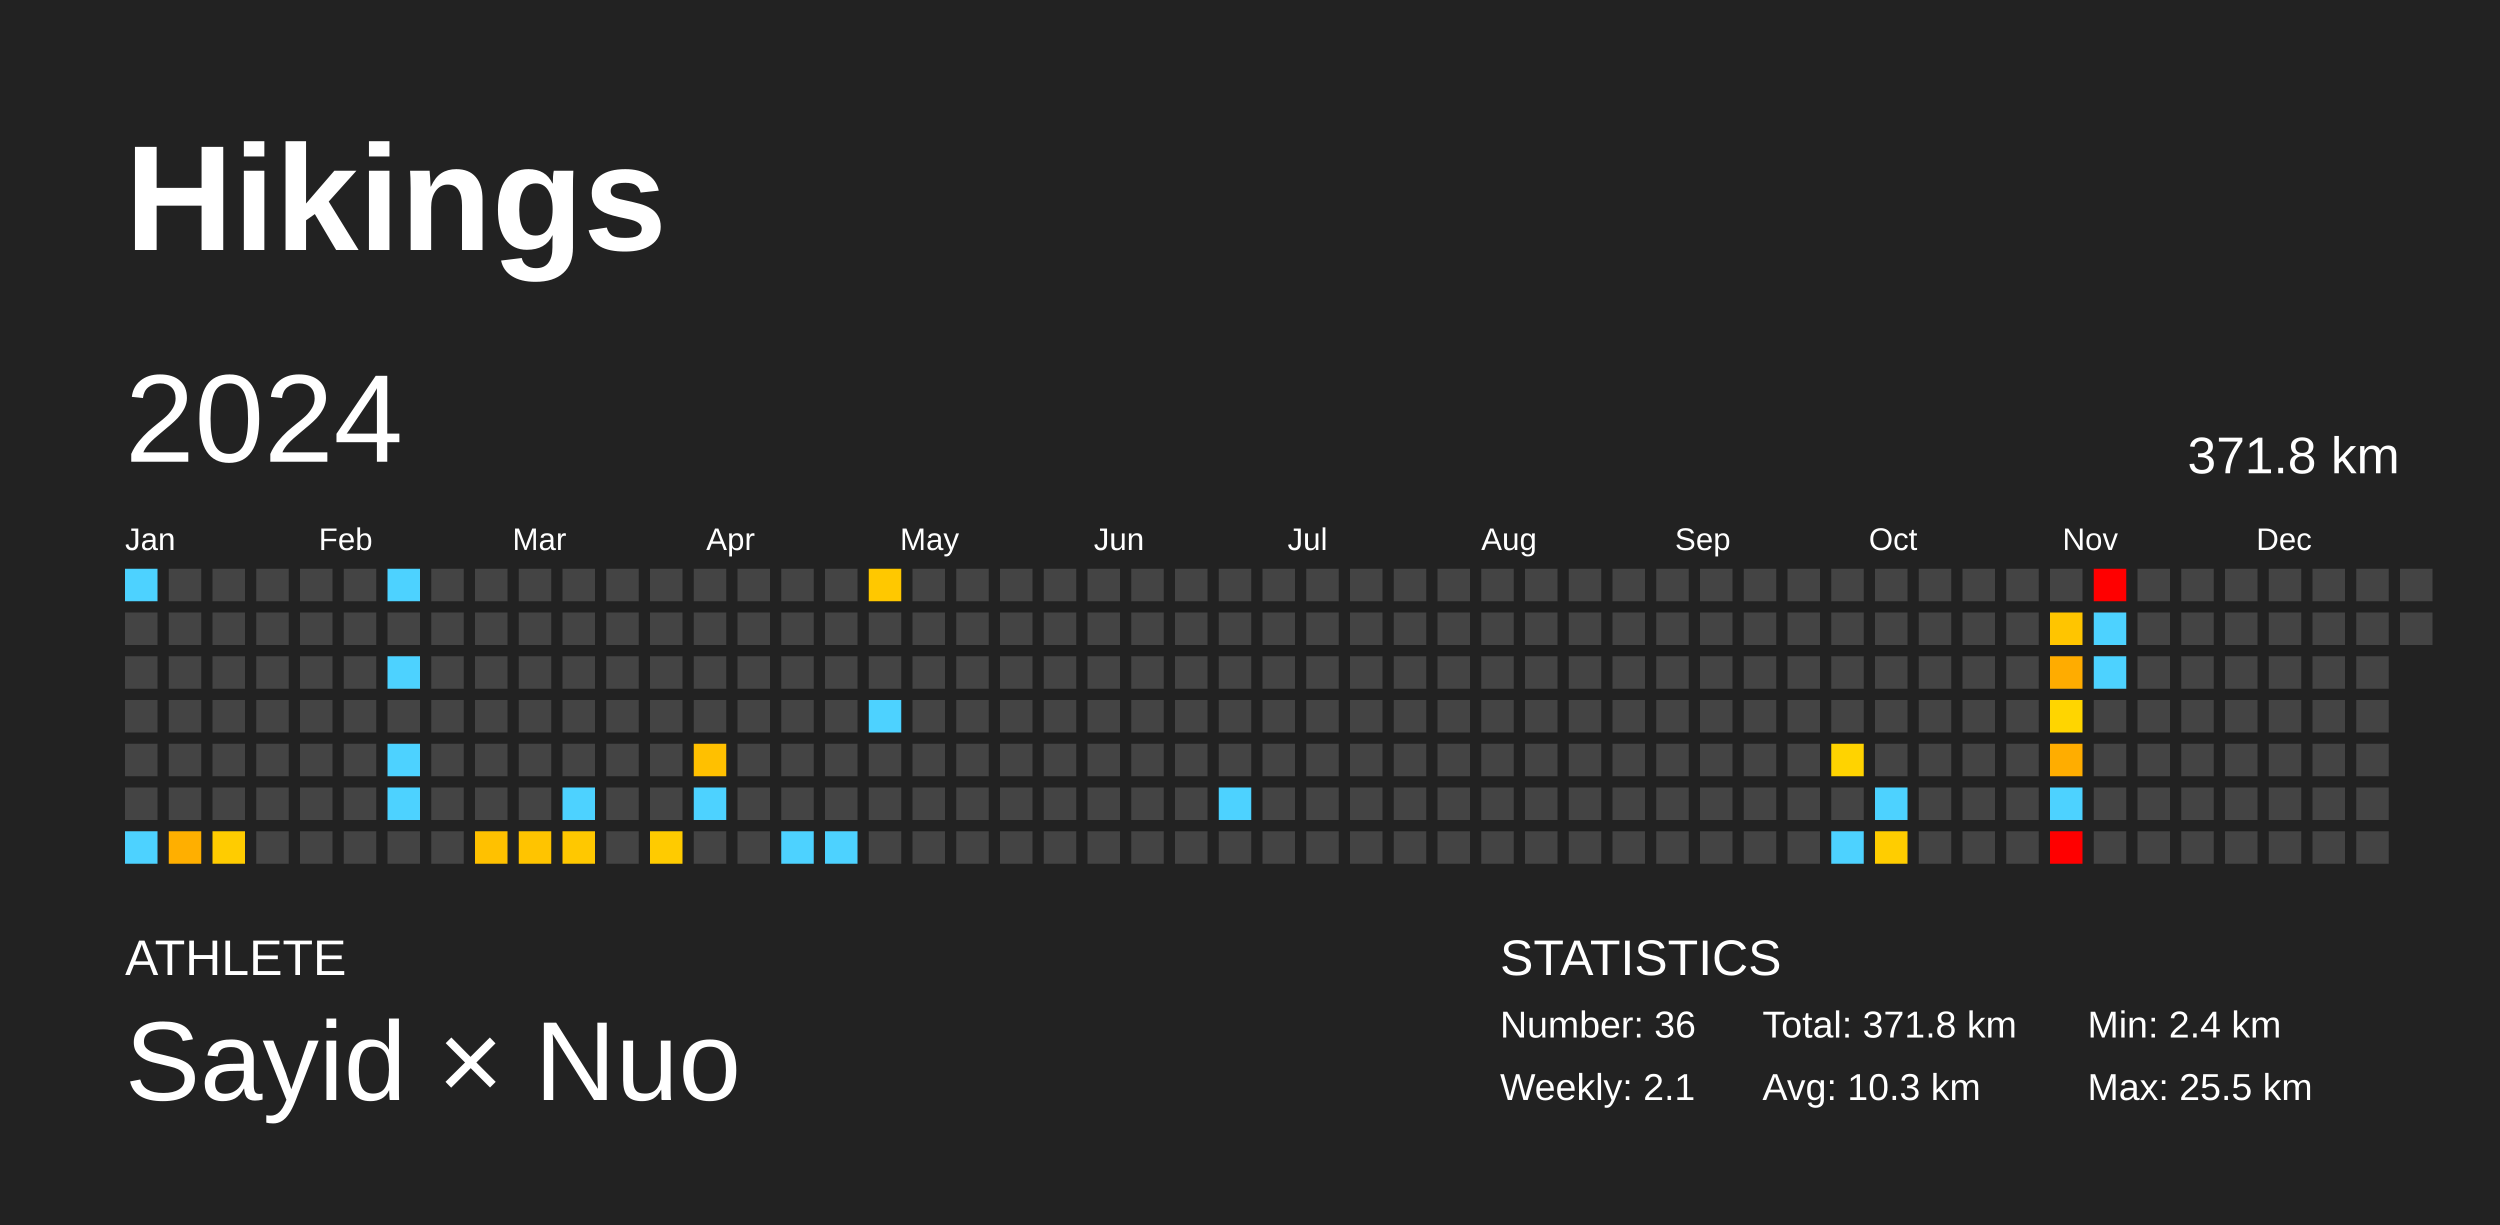
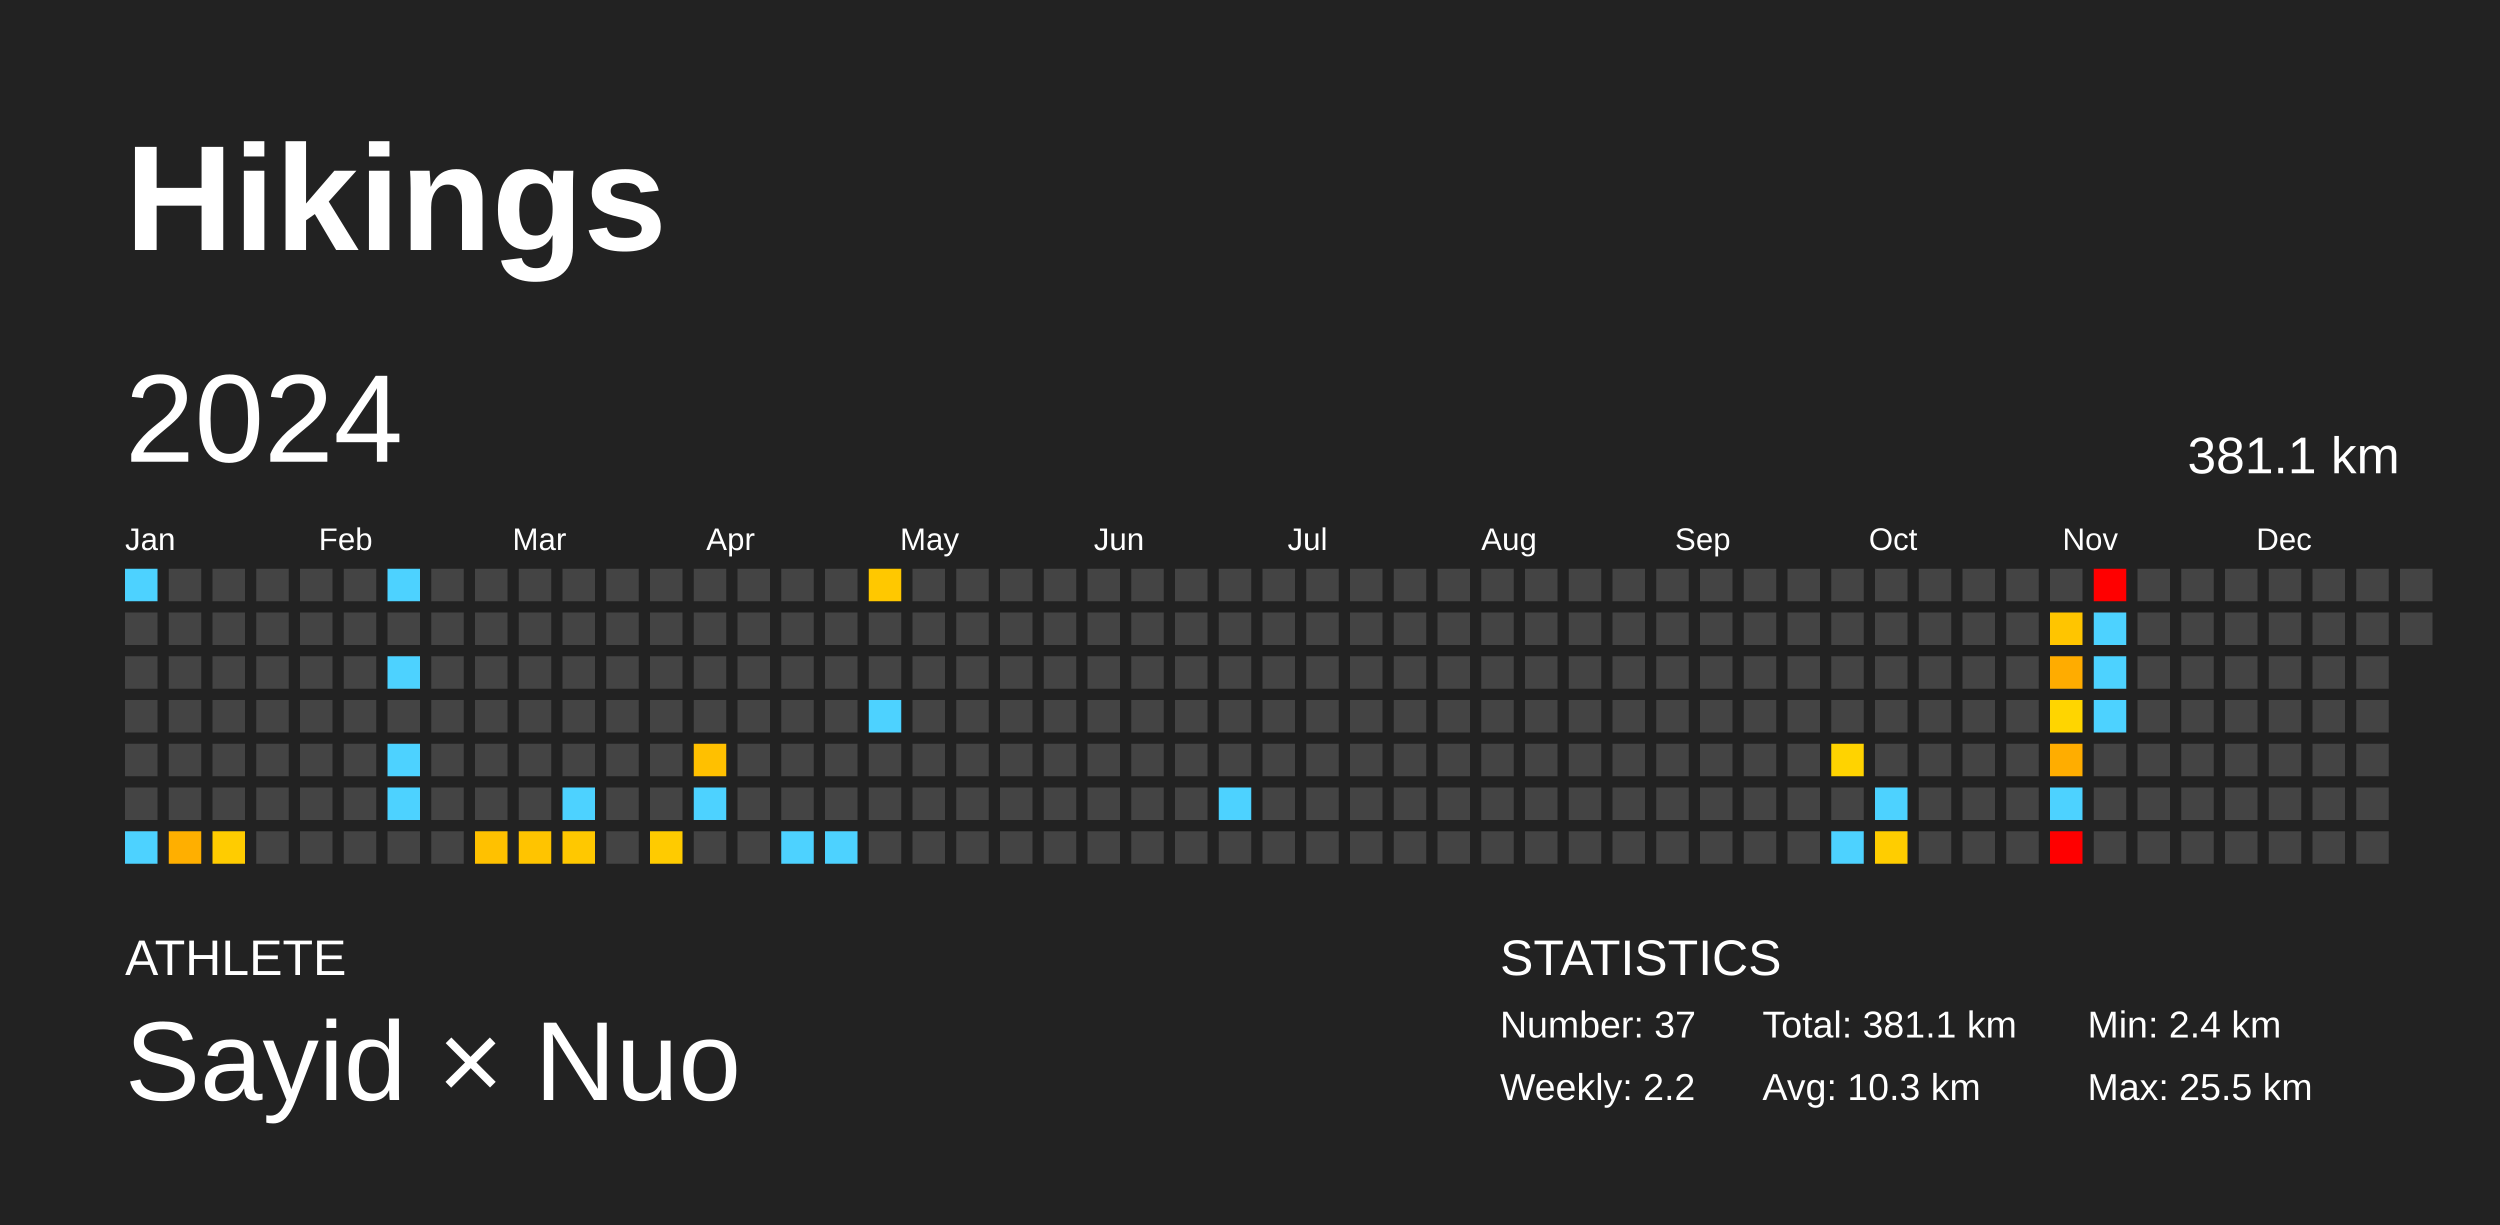
<svg xmlns="http://www.w3.org/2000/svg" baseProfile="full" height="98mm" version="1.1" viewBox="0,0,200,98" width="200mm">
  <defs />
  <rect fill="#222222" height="98" width="200" x="0" y="0" />
  <text fill="#FFFFFF" style="font-size:12px; font-family:Arial; font-weight:bold;" x="10" y="20">Hikings</text>
  <text fill="#FFFFFF" style="font-size:4px; font-family:Arial" x="10" y="78">ATHLETE</text>
  <text fill="#FFFFFF" style="font-size:9px; font-family:Arial" x="10" y="88">Sayid × Nuo</text>
  <text fill="#FFFFFF" style="font-size:4px; font-family:Arial" x="120" y="78">STATISTICS</text>
-   <text fill="#FFFFFF" style="font-size:3px; font-family:Arial" x="120" y="83">Number: 36</text>
-   <text fill="#FFFFFF" style="font-size:3px; font-family:Arial" x="120" y="88">Weekly: 2.1</text>
-   <text fill="#FFFFFF" style="font-size:3px; font-family:Arial" x="141" y="83">Total: 371.8 km</text>
+   <text fill="#FFFFFF" style="font-size:3px; font-family:Arial" x="120" y="83">Number: 37</text>
+   <text fill="#FFFFFF" style="font-size:3px; font-family:Arial" x="120" y="88">Weekly: 2.2</text>
+   <text fill="#FFFFFF" style="font-size:3px; font-family:Arial" x="141" y="83">Total: 381.1 km</text>
  <text fill="#FFFFFF" style="font-size:3px; font-family:Arial" x="141" y="88">Avg: 10.3 km</text>
  <text fill="#FFFFFF" style="font-size:3px; font-family:Arial" x="167" y="83">Min: 2.4 km</text>
  <text fill="#FFFFFF" style="font-size:3px; font-family:Arial" x="167" y="88">Max: 25.5 km</text>
  <text dominant-baseline="hanging" fill="#FFFFFF" style="font-size:10.0px; font-family:Arial;" x="10" y="30">2024</text>
-   <text dominant-baseline="hanging" fill="#FFFFFF" style="font-size:4.125px; font-family:Arial;" x="175" y="35">371.8 km</text>
+   <text dominant-baseline="hanging" fill="#FFFFFF" style="font-size:4.125px; font-family:Arial;" x="175" y="35">381.1 km</text>
  <text fill="#FFFFFF" style="font-size:2.5px; font-family:Arial" x="10.0" y="44">Jan</text>
  <text fill="#FFFFFF" style="font-size:2.5px; font-family:Arial" x="25.5" y="44">Feb</text>
  <text fill="#FFFFFF" style="font-size:2.5px; font-family:Arial" x="41.0" y="44">Mar</text>
  <text fill="#FFFFFF" style="font-size:2.5px; font-family:Arial" x="56.5" y="44">Apr</text>
  <text fill="#FFFFFF" style="font-size:2.5px; font-family:Arial" x="72.0" y="44">May</text>
  <text fill="#FFFFFF" style="font-size:2.5px; font-family:Arial" x="87.5" y="44">Jun</text>
  <text fill="#FFFFFF" style="font-size:2.5px; font-family:Arial" x="103.0" y="44">Jul</text>
  <text fill="#FFFFFF" style="font-size:2.5px; font-family:Arial" x="118.5" y="44">Aug</text>
  <text fill="#FFFFFF" style="font-size:2.5px; font-family:Arial" x="134.0" y="44">Sep</text>
  <text fill="#FFFFFF" style="font-size:2.5px; font-family:Arial" x="149.5" y="44">Oct</text>
  <text fill="#FFFFFF" style="font-size:2.5px; font-family:Arial" x="165.0" y="44">Nov</text>
  <text fill="#FFFFFF" style="font-size:2.5px; font-family:Arial" x="180.5" y="44">Dec</text>
  <rect fill="#4dd2ff" height="2.6" width="2.6" x="10.0" y="45.5" />
  <rect fill="#444444" height="2.6" width="2.6" x="10.0" y="49.0" />
  <rect fill="#444444" height="2.6" width="2.6" x="10.0" y="52.5" />
  <rect fill="#444444" height="2.6" width="2.6" x="10.0" y="56.0" />
  <rect fill="#444444" height="2.6" width="2.6" x="10.0" y="59.5" />
  <rect fill="#444444" height="2.6" width="2.6" x="10.0" y="63.0" />
  <rect fill="#4dd2ff" height="2.6" width="2.6" x="10.0" y="66.5" />
  <rect fill="#444444" height="2.6" width="2.6" x="13.5" y="45.5" />
  <rect fill="#444444" height="2.6" width="2.6" x="13.5" y="49.0" />
  <rect fill="#444444" height="2.6" width="2.6" x="13.5" y="52.5" />
  <rect fill="#444444" height="2.6" width="2.6" x="13.5" y="56.0" />
  <rect fill="#444444" height="2.6" width="2.6" x="13.5" y="59.5" />
  <rect fill="#444444" height="2.6" width="2.6" x="13.5" y="63.0" />
  <rect fill="#ffaf00" height="2.6" width="2.6" x="13.5" y="66.5" />
  <rect fill="#444444" height="2.6" width="2.6" x="17.0" y="45.5" />
  <rect fill="#444444" height="2.6" width="2.6" x="17.0" y="49.0" />
  <rect fill="#444444" height="2.6" width="2.6" x="17.0" y="52.5" />
  <rect fill="#444444" height="2.6" width="2.6" x="17.0" y="56.0" />
  <rect fill="#444444" height="2.6" width="2.6" x="17.0" y="59.5" />
  <rect fill="#444444" height="2.6" width="2.6" x="17.0" y="63.0" />
  <rect fill="#ffcc00" height="2.6" width="2.6" x="17.0" y="66.5" />
  <rect fill="#444444" height="2.6" width="2.6" x="20.5" y="45.5" />
  <rect fill="#444444" height="2.6" width="2.6" x="20.5" y="49.0" />
  <rect fill="#444444" height="2.6" width="2.6" x="20.5" y="52.5" />
  <rect fill="#444444" height="2.6" width="2.6" x="20.5" y="56.0" />
  <rect fill="#444444" height="2.6" width="2.6" x="20.5" y="59.5" />
  <rect fill="#444444" height="2.6" width="2.6" x="20.5" y="63.0" />
  <rect fill="#444444" height="2.6" width="2.6" x="20.5" y="66.5" />
  <rect fill="#444444" height="2.6" width="2.6" x="24.0" y="45.5" />
  <rect fill="#444444" height="2.6" width="2.6" x="24.0" y="49.0" />
  <rect fill="#444444" height="2.6" width="2.6" x="24.0" y="52.5" />
  <rect fill="#444444" height="2.6" width="2.6" x="24.0" y="56.0" />
  <rect fill="#444444" height="2.6" width="2.6" x="24.0" y="59.5" />
  <rect fill="#444444" height="2.6" width="2.6" x="24.0" y="63.0" />
  <rect fill="#444444" height="2.6" width="2.6" x="24.0" y="66.5" />
  <rect fill="#444444" height="2.6" width="2.6" x="27.5" y="45.5" />
  <rect fill="#444444" height="2.6" width="2.6" x="27.5" y="49.0" />
  <rect fill="#444444" height="2.6" width="2.6" x="27.5" y="52.5" />
  <rect fill="#444444" height="2.6" width="2.6" x="27.5" y="56.0" />
  <rect fill="#444444" height="2.6" width="2.6" x="27.5" y="59.5" />
  <rect fill="#444444" height="2.6" width="2.6" x="27.5" y="63.0" />
  <rect fill="#444444" height="2.6" width="2.6" x="27.5" y="66.5" />
  <rect fill="#4dd2ff" height="2.6" width="2.6" x="31.0" y="45.5" />
  <rect fill="#444444" height="2.6" width="2.6" x="31.0" y="49.0" />
  <rect fill="#4dd2ff" height="2.6" width="2.6" x="31.0" y="52.5" />
  <rect fill="#444444" height="2.6" width="2.6" x="31.0" y="56.0" />
  <rect fill="#4dd2ff" height="2.6" width="2.6" x="31.0" y="59.5" />
  <rect fill="#4dd2ff" height="2.6" width="2.6" x="31.0" y="63.0" />
  <rect fill="#444444" height="2.6" width="2.6" x="31.0" y="66.5" />
  <rect fill="#444444" height="2.6" width="2.6" x="34.5" y="45.5" />
  <rect fill="#444444" height="2.6" width="2.6" x="34.5" y="49.0" />
  <rect fill="#444444" height="2.6" width="2.6" x="34.5" y="52.5" />
  <rect fill="#444444" height="2.6" width="2.6" x="34.5" y="56.0" />
  <rect fill="#444444" height="2.6" width="2.6" x="34.5" y="59.5" />
  <rect fill="#444444" height="2.6" width="2.6" x="34.5" y="63.0" />
  <rect fill="#444444" height="2.6" width="2.6" x="34.5" y="66.5" />
  <rect fill="#444444" height="2.6" width="2.6" x="38.0" y="45.5" />
  <rect fill="#444444" height="2.6" width="2.6" x="38.0" y="49.0" />
  <rect fill="#444444" height="2.6" width="2.6" x="38.0" y="52.5" />
  <rect fill="#444444" height="2.6" width="2.6" x="38.0" y="56.0" />
  <rect fill="#444444" height="2.6" width="2.6" x="38.0" y="59.5" />
  <rect fill="#444444" height="2.6" width="2.6" x="38.0" y="63.0" />
  <rect fill="#ffc100" height="2.6" width="2.6" x="38.0" y="66.5" />
  <rect fill="#444444" height="2.6" width="2.6" x="41.5" y="45.5" />
  <rect fill="#444444" height="2.6" width="2.6" x="41.5" y="49.0" />
  <rect fill="#444444" height="2.6" width="2.6" x="41.5" y="52.5" />
  <rect fill="#444444" height="2.6" width="2.6" x="41.5" y="56.0" />
  <rect fill="#444444" height="2.6" width="2.6" x="41.5" y="59.5" />
  <rect fill="#444444" height="2.6" width="2.6" x="41.5" y="63.0" />
  <rect fill="#ffc400" height="2.6" width="2.6" x="41.5" y="66.5" />
  <rect fill="#444444" height="2.6" width="2.6" x="45.0" y="45.5" />
  <rect fill="#444444" height="2.6" width="2.6" x="45.0" y="49.0" />
  <rect fill="#444444" height="2.6" width="2.6" x="45.0" y="52.5" />
  <rect fill="#444444" height="2.6" width="2.6" x="45.0" y="56.0" />
  <rect fill="#444444" height="2.6" width="2.6" x="45.0" y="59.5" />
  <rect fill="#4dd2ff" height="2.6" width="2.6" x="45.0" y="63.0" />
  <rect fill="#ffc800" height="2.6" width="2.6" x="45.0" y="66.5" />
  <rect fill="#444444" height="2.6" width="2.6" x="48.5" y="45.5" />
  <rect fill="#444444" height="2.6" width="2.6" x="48.5" y="49.0" />
  <rect fill="#444444" height="2.6" width="2.6" x="48.5" y="52.5" />
  <rect fill="#444444" height="2.6" width="2.6" x="48.5" y="56.0" />
  <rect fill="#444444" height="2.6" width="2.6" x="48.5" y="59.5" />
  <rect fill="#444444" height="2.6" width="2.6" x="48.5" y="63.0" />
  <rect fill="#444444" height="2.6" width="2.6" x="48.5" y="66.5" />
  <rect fill="#444444" height="2.6" width="2.6" x="52.0" y="45.5" />
  <rect fill="#444444" height="2.6" width="2.6" x="52.0" y="49.0" />
  <rect fill="#444444" height="2.6" width="2.6" x="52.0" y="52.5" />
  <rect fill="#444444" height="2.6" width="2.6" x="52.0" y="56.0" />
  <rect fill="#444444" height="2.6" width="2.6" x="52.0" y="59.5" />
  <rect fill="#444444" height="2.6" width="2.6" x="52.0" y="63.0" />
  <rect fill="#ffcb00" height="2.6" width="2.6" x="52.0" y="66.5" />
  <rect fill="#444444" height="2.6" width="2.6" x="55.5" y="45.5" />
  <rect fill="#444444" height="2.6" width="2.6" x="55.5" y="49.0" />
  <rect fill="#444444" height="2.6" width="2.6" x="55.5" y="52.5" />
  <rect fill="#444444" height="2.6" width="2.6" x="55.5" y="56.0" />
  <rect fill="#ffc000" height="2.6" width="2.6" x="55.5" y="59.5" />
  <rect fill="#4dd2ff" height="2.6" width="2.6" x="55.5" y="63.0" />
  <rect fill="#444444" height="2.6" width="2.6" x="55.5" y="66.5" />
  <rect fill="#444444" height="2.6" width="2.6" x="59.0" y="45.5" />
  <rect fill="#444444" height="2.6" width="2.6" x="59.0" y="49.0" />
  <rect fill="#444444" height="2.6" width="2.6" x="59.0" y="52.5" />
  <rect fill="#444444" height="2.6" width="2.6" x="59.0" y="56.0" />
  <rect fill="#444444" height="2.6" width="2.6" x="59.0" y="59.5" />
  <rect fill="#444444" height="2.6" width="2.6" x="59.0" y="63.0" />
  <rect fill="#444444" height="2.6" width="2.6" x="59.0" y="66.5" />
  <rect fill="#444444" height="2.6" width="2.6" x="62.5" y="45.5" />
  <rect fill="#444444" height="2.6" width="2.6" x="62.5" y="49.0" />
  <rect fill="#444444" height="2.6" width="2.6" x="62.5" y="52.5" />
  <rect fill="#444444" height="2.6" width="2.6" x="62.5" y="56.0" />
  <rect fill="#444444" height="2.6" width="2.6" x="62.5" y="59.5" />
  <rect fill="#444444" height="2.6" width="2.6" x="62.5" y="63.0" />
  <rect fill="#4dd2ff" height="2.6" width="2.6" x="62.5" y="66.5" />
  <rect fill="#444444" height="2.6" width="2.6" x="66.0" y="45.5" />
  <rect fill="#444444" height="2.6" width="2.6" x="66.0" y="49.0" />
  <rect fill="#444444" height="2.6" width="2.6" x="66.0" y="52.5" />
  <rect fill="#444444" height="2.6" width="2.6" x="66.0" y="56.0" />
  <rect fill="#444444" height="2.6" width="2.6" x="66.0" y="59.5" />
  <rect fill="#444444" height="2.6" width="2.6" x="66.0" y="63.0" />
  <rect fill="#4dd2ff" height="2.6" width="2.6" x="66.0" y="66.5" />
  <rect fill="#ffc800" height="2.6" width="2.6" x="69.5" y="45.5" />
  <rect fill="#444444" height="2.6" width="2.6" x="69.5" y="49.0" />
  <rect fill="#444444" height="2.6" width="2.6" x="69.5" y="52.5" />
  <rect fill="#4dd2ff" height="2.6" width="2.6" x="69.5" y="56.0" />
  <rect fill="#444444" height="2.6" width="2.6" x="69.5" y="59.5" />
  <rect fill="#444444" height="2.6" width="2.6" x="69.5" y="63.0" />
  <rect fill="#444444" height="2.6" width="2.6" x="69.5" y="66.5" />
  <rect fill="#444444" height="2.6" width="2.6" x="73.0" y="45.5" />
  <rect fill="#444444" height="2.6" width="2.6" x="73.0" y="49.0" />
  <rect fill="#444444" height="2.6" width="2.6" x="73.0" y="52.5" />
  <rect fill="#444444" height="2.6" width="2.6" x="73.0" y="56.0" />
  <rect fill="#444444" height="2.6" width="2.6" x="73.0" y="59.5" />
  <rect fill="#444444" height="2.6" width="2.6" x="73.0" y="63.0" />
  <rect fill="#444444" height="2.6" width="2.6" x="73.0" y="66.5" />
  <rect fill="#444444" height="2.6" width="2.6" x="76.5" y="45.5" />
  <rect fill="#444444" height="2.6" width="2.6" x="76.5" y="49.0" />
  <rect fill="#444444" height="2.6" width="2.6" x="76.5" y="52.5" />
  <rect fill="#444444" height="2.6" width="2.6" x="76.5" y="56.0" />
  <rect fill="#444444" height="2.6" width="2.6" x="76.5" y="59.5" />
  <rect fill="#444444" height="2.6" width="2.6" x="76.5" y="63.0" />
  <rect fill="#444444" height="2.6" width="2.6" x="76.5" y="66.5" />
  <rect fill="#444444" height="2.6" width="2.6" x="80.0" y="45.5" />
  <rect fill="#444444" height="2.6" width="2.6" x="80.0" y="49.0" />
  <rect fill="#444444" height="2.6" width="2.6" x="80.0" y="52.5" />
  <rect fill="#444444" height="2.6" width="2.6" x="80.0" y="56.0" />
  <rect fill="#444444" height="2.6" width="2.6" x="80.0" y="59.5" />
  <rect fill="#444444" height="2.6" width="2.6" x="80.0" y="63.0" />
  <rect fill="#444444" height="2.6" width="2.6" x="80.0" y="66.5" />
  <rect fill="#444444" height="2.6" width="2.6" x="83.5" y="45.5" />
  <rect fill="#444444" height="2.6" width="2.6" x="83.5" y="49.0" />
  <rect fill="#444444" height="2.6" width="2.6" x="83.5" y="52.5" />
  <rect fill="#444444" height="2.6" width="2.6" x="83.5" y="56.0" />
  <rect fill="#444444" height="2.6" width="2.6" x="83.5" y="59.5" />
  <rect fill="#444444" height="2.6" width="2.6" x="83.5" y="63.0" />
  <rect fill="#444444" height="2.6" width="2.6" x="83.5" y="66.5" />
  <rect fill="#444444" height="2.6" width="2.6" x="87.0" y="45.5" />
  <rect fill="#444444" height="2.6" width="2.6" x="87.0" y="49.0" />
  <rect fill="#444444" height="2.6" width="2.6" x="87.0" y="52.5" />
  <rect fill="#444444" height="2.6" width="2.6" x="87.0" y="56.0" />
  <rect fill="#444444" height="2.6" width="2.6" x="87.0" y="59.5" />
  <rect fill="#444444" height="2.6" width="2.6" x="87.0" y="63.0" />
  <rect fill="#444444" height="2.6" width="2.6" x="87.0" y="66.5" />
  <rect fill="#444444" height="2.6" width="2.6" x="90.5" y="45.5" />
  <rect fill="#444444" height="2.6" width="2.6" x="90.5" y="49.0" />
  <rect fill="#444444" height="2.6" width="2.6" x="90.5" y="52.5" />
  <rect fill="#444444" height="2.6" width="2.6" x="90.5" y="56.0" />
  <rect fill="#444444" height="2.6" width="2.6" x="90.5" y="59.5" />
  <rect fill="#444444" height="2.6" width="2.6" x="90.5" y="63.0" />
  <rect fill="#444444" height="2.6" width="2.6" x="90.5" y="66.5" />
  <rect fill="#444444" height="2.6" width="2.6" x="94.0" y="45.5" />
  <rect fill="#444444" height="2.6" width="2.6" x="94.0" y="49.0" />
  <rect fill="#444444" height="2.6" width="2.6" x="94.0" y="52.5" />
  <rect fill="#444444" height="2.6" width="2.6" x="94.0" y="56.0" />
  <rect fill="#444444" height="2.6" width="2.6" x="94.0" y="59.5" />
  <rect fill="#444444" height="2.6" width="2.6" x="94.0" y="63.0" />
  <rect fill="#444444" height="2.6" width="2.6" x="94.0" y="66.5" />
  <rect fill="#444444" height="2.6" width="2.6" x="97.5" y="45.5" />
  <rect fill="#444444" height="2.6" width="2.6" x="97.5" y="49.0" />
  <rect fill="#444444" height="2.6" width="2.6" x="97.5" y="52.5" />
  <rect fill="#444444" height="2.6" width="2.6" x="97.5" y="56.0" />
  <rect fill="#444444" height="2.6" width="2.6" x="97.5" y="59.5" />
  <rect fill="#4dd2ff" height="2.6" width="2.6" x="97.5" y="63.0" />
  <rect fill="#444444" height="2.6" width="2.6" x="97.5" y="66.5" />
  <rect fill="#444444" height="2.6" width="2.6" x="101.0" y="45.5" />
  <rect fill="#444444" height="2.6" width="2.6" x="101.0" y="49.0" />
  <rect fill="#444444" height="2.6" width="2.6" x="101.0" y="52.5" />
  <rect fill="#444444" height="2.6" width="2.6" x="101.0" y="56.0" />
  <rect fill="#444444" height="2.6" width="2.6" x="101.0" y="59.5" />
  <rect fill="#444444" height="2.6" width="2.6" x="101.0" y="63.0" />
  <rect fill="#444444" height="2.6" width="2.6" x="101.0" y="66.5" />
  <rect fill="#444444" height="2.6" width="2.6" x="104.5" y="45.5" />
  <rect fill="#444444" height="2.6" width="2.6" x="104.5" y="49.0" />
  <rect fill="#444444" height="2.6" width="2.6" x="104.5" y="52.5" />
  <rect fill="#444444" height="2.6" width="2.6" x="104.5" y="56.0" />
  <rect fill="#444444" height="2.6" width="2.6" x="104.5" y="59.5" />
  <rect fill="#444444" height="2.6" width="2.6" x="104.5" y="63.0" />
  <rect fill="#444444" height="2.6" width="2.6" x="104.5" y="66.5" />
  <rect fill="#444444" height="2.6" width="2.6" x="108.0" y="45.5" />
  <rect fill="#444444" height="2.6" width="2.6" x="108.0" y="49.0" />
  <rect fill="#444444" height="2.6" width="2.6" x="108.0" y="52.5" />
  <rect fill="#444444" height="2.6" width="2.6" x="108.0" y="56.0" />
  <rect fill="#444444" height="2.6" width="2.6" x="108.0" y="59.5" />
  <rect fill="#444444" height="2.6" width="2.6" x="108.0" y="63.0" />
  <rect fill="#444444" height="2.6" width="2.6" x="108.0" y="66.5" />
  <rect fill="#444444" height="2.6" width="2.6" x="111.5" y="45.5" />
  <rect fill="#444444" height="2.6" width="2.6" x="111.5" y="49.0" />
  <rect fill="#444444" height="2.6" width="2.6" x="111.5" y="52.5" />
  <rect fill="#444444" height="2.6" width="2.6" x="111.5" y="56.0" />
  <rect fill="#444444" height="2.6" width="2.6" x="111.5" y="59.5" />
  <rect fill="#444444" height="2.6" width="2.6" x="111.5" y="63.0" />
  <rect fill="#444444" height="2.6" width="2.6" x="111.5" y="66.5" />
  <rect fill="#444444" height="2.6" width="2.6" x="115.0" y="45.5" />
  <rect fill="#444444" height="2.6" width="2.6" x="115.0" y="49.0" />
  <rect fill="#444444" height="2.6" width="2.6" x="115.0" y="52.5" />
  <rect fill="#444444" height="2.6" width="2.6" x="115.0" y="56.0" />
  <rect fill="#444444" height="2.6" width="2.6" x="115.0" y="59.5" />
  <rect fill="#444444" height="2.6" width="2.6" x="115.0" y="63.0" />
  <rect fill="#444444" height="2.6" width="2.6" x="115.0" y="66.5" />
  <rect fill="#444444" height="2.6" width="2.6" x="118.5" y="45.5" />
  <rect fill="#444444" height="2.6" width="2.6" x="118.5" y="49.0" />
  <rect fill="#444444" height="2.6" width="2.6" x="118.5" y="52.5" />
  <rect fill="#444444" height="2.6" width="2.6" x="118.5" y="56.0" />
  <rect fill="#444444" height="2.6" width="2.6" x="118.5" y="59.5" />
  <rect fill="#444444" height="2.6" width="2.6" x="118.5" y="63.0" />
  <rect fill="#444444" height="2.6" width="2.6" x="118.5" y="66.5" />
  <rect fill="#444444" height="2.6" width="2.6" x="122.0" y="45.5" />
  <rect fill="#444444" height="2.6" width="2.6" x="122.0" y="49.0" />
  <rect fill="#444444" height="2.6" width="2.6" x="122.0" y="52.5" />
  <rect fill="#444444" height="2.6" width="2.6" x="122.0" y="56.0" />
  <rect fill="#444444" height="2.6" width="2.6" x="122.0" y="59.5" />
  <rect fill="#444444" height="2.6" width="2.6" x="122.0" y="63.0" />
  <rect fill="#444444" height="2.6" width="2.6" x="122.0" y="66.5" />
  <rect fill="#444444" height="2.6" width="2.6" x="125.5" y="45.5" />
  <rect fill="#444444" height="2.6" width="2.6" x="125.5" y="49.0" />
  <rect fill="#444444" height="2.6" width="2.6" x="125.5" y="52.5" />
  <rect fill="#444444" height="2.6" width="2.6" x="125.5" y="56.0" />
  <rect fill="#444444" height="2.6" width="2.6" x="125.5" y="59.5" />
  <rect fill="#444444" height="2.6" width="2.6" x="125.5" y="63.0" />
  <rect fill="#444444" height="2.6" width="2.6" x="125.5" y="66.5" />
  <rect fill="#444444" height="2.6" width="2.6" x="129.0" y="45.5" />
  <rect fill="#444444" height="2.6" width="2.6" x="129.0" y="49.0" />
  <rect fill="#444444" height="2.6" width="2.6" x="129.0" y="52.5" />
  <rect fill="#444444" height="2.6" width="2.6" x="129.0" y="56.0" />
  <rect fill="#444444" height="2.6" width="2.6" x="129.0" y="59.5" />
  <rect fill="#444444" height="2.6" width="2.6" x="129.0" y="63.0" />
  <rect fill="#444444" height="2.6" width="2.6" x="129.0" y="66.5" />
  <rect fill="#444444" height="2.6" width="2.6" x="132.5" y="45.5" />
  <rect fill="#444444" height="2.6" width="2.6" x="132.5" y="49.0" />
  <rect fill="#444444" height="2.6" width="2.6" x="132.5" y="52.5" />
  <rect fill="#444444" height="2.6" width="2.6" x="132.5" y="56.0" />
  <rect fill="#444444" height="2.6" width="2.6" x="132.5" y="59.5" />
  <rect fill="#444444" height="2.6" width="2.6" x="132.5" y="63.0" />
  <rect fill="#444444" height="2.6" width="2.6" x="132.5" y="66.5" />
  <rect fill="#444444" height="2.6" width="2.6" x="136.0" y="45.5" />
  <rect fill="#444444" height="2.6" width="2.6" x="136.0" y="49.0" />
  <rect fill="#444444" height="2.6" width="2.6" x="136.0" y="52.5" />
  <rect fill="#444444" height="2.6" width="2.6" x="136.0" y="56.0" />
  <rect fill="#444444" height="2.6" width="2.6" x="136.0" y="59.5" />
  <rect fill="#444444" height="2.6" width="2.6" x="136.0" y="63.0" />
  <rect fill="#444444" height="2.6" width="2.6" x="136.0" y="66.5" />
  <rect fill="#444444" height="2.6" width="2.6" x="139.5" y="45.5" />
  <rect fill="#444444" height="2.6" width="2.6" x="139.5" y="49.0" />
  <rect fill="#444444" height="2.6" width="2.6" x="139.5" y="52.5" />
  <rect fill="#444444" height="2.6" width="2.6" x="139.5" y="56.0" />
  <rect fill="#444444" height="2.6" width="2.6" x="139.5" y="59.5" />
  <rect fill="#444444" height="2.6" width="2.6" x="139.5" y="63.0" />
  <rect fill="#444444" height="2.6" width="2.6" x="139.5" y="66.5" />
  <rect fill="#444444" height="2.6" width="2.6" x="143.0" y="45.5" />
  <rect fill="#444444" height="2.6" width="2.6" x="143.0" y="49.0" />
  <rect fill="#444444" height="2.6" width="2.6" x="143.0" y="52.5" />
  <rect fill="#444444" height="2.6" width="2.6" x="143.0" y="56.0" />
  <rect fill="#444444" height="2.6" width="2.6" x="143.0" y="59.5" />
  <rect fill="#444444" height="2.6" width="2.6" x="143.0" y="63.0" />
  <rect fill="#444444" height="2.6" width="2.6" x="143.0" y="66.5" />
  <rect fill="#444444" height="2.6" width="2.6" x="146.5" y="45.5" />
  <rect fill="#444444" height="2.6" width="2.6" x="146.5" y="49.0" />
  <rect fill="#444444" height="2.6" width="2.6" x="146.5" y="52.5" />
  <rect fill="#444444" height="2.6" width="2.6" x="146.5" y="56.0" />
  <rect fill="#ffd300" height="2.6" width="2.6" x="146.5" y="59.5" />
  <rect fill="#444444" height="2.6" width="2.6" x="146.5" y="63.0" />
  <rect fill="#4dd2ff" height="2.6" width="2.6" x="146.5" y="66.5" />
  <rect fill="#444444" height="2.6" width="2.6" x="150.0" y="45.5" />
  <rect fill="#444444" height="2.6" width="2.6" x="150.0" y="49.0" />
  <rect fill="#444444" height="2.6" width="2.6" x="150.0" y="52.5" />
  <rect fill="#444444" height="2.6" width="2.6" x="150.0" y="56.0" />
  <rect fill="#444444" height="2.6" width="2.6" x="150.0" y="59.5" />
  <rect fill="#4dd2ff" height="2.6" width="2.6" x="150.0" y="63.0" />
  <rect fill="#ffcd00" height="2.6" width="2.6" x="150.0" y="66.5" />
  <rect fill="#444444" height="2.6" width="2.6" x="153.5" y="45.5" />
  <rect fill="#444444" height="2.6" width="2.6" x="153.5" y="49.0" />
  <rect fill="#444444" height="2.6" width="2.6" x="153.5" y="52.5" />
  <rect fill="#444444" height="2.6" width="2.6" x="153.5" y="56.0" />
  <rect fill="#444444" height="2.6" width="2.6" x="153.5" y="59.5" />
  <rect fill="#444444" height="2.6" width="2.6" x="153.5" y="63.0" />
  <rect fill="#444444" height="2.6" width="2.6" x="153.5" y="66.5" />
  <rect fill="#444444" height="2.6" width="2.6" x="157.0" y="45.5" />
  <rect fill="#444444" height="2.6" width="2.6" x="157.0" y="49.0" />
  <rect fill="#444444" height="2.6" width="2.6" x="157.0" y="52.5" />
  <rect fill="#444444" height="2.6" width="2.6" x="157.0" y="56.0" />
  <rect fill="#444444" height="2.6" width="2.6" x="157.0" y="59.5" />
  <rect fill="#444444" height="2.6" width="2.6" x="157.0" y="63.0" />
  <rect fill="#444444" height="2.6" width="2.6" x="157.0" y="66.5" />
  <rect fill="#444444" height="2.6" width="2.6" x="160.5" y="45.5" />
  <rect fill="#444444" height="2.6" width="2.6" x="160.5" y="49.0" />
  <rect fill="#444444" height="2.6" width="2.6" x="160.5" y="52.5" />
  <rect fill="#444444" height="2.6" width="2.6" x="160.5" y="56.0" />
  <rect fill="#444444" height="2.6" width="2.6" x="160.5" y="59.5" />
  <rect fill="#444444" height="2.6" width="2.6" x="160.5" y="63.0" />
  <rect fill="#444444" height="2.6" width="2.6" x="160.5" y="66.5" />
  <rect fill="#444444" height="2.6" width="2.6" x="164.0" y="45.5" />
  <rect fill="#ffc500" height="2.6" width="2.6" x="164.0" y="49.0" />
  <rect fill="#ffac00" height="2.6" width="2.6" x="164.0" y="52.5" />
  <rect fill="#ffd500" height="2.6" width="2.6" x="164.0" y="56.0" />
  <rect fill="#ffad00" height="2.6" width="2.6" x="164.0" y="59.5" />
  <rect fill="#4dd2ff" height="2.6" width="2.6" x="164.0" y="63.0" />
  <rect fill="red" height="2.6" width="2.6" x="164.0" y="66.5" />
  <rect fill="red" height="2.6" width="2.6" x="167.5" y="45.5" />
  <rect fill="#4dd2ff" height="2.6" width="2.6" x="167.5" y="49.0" />
  <rect fill="#4dd2ff" height="2.6" width="2.6" x="167.5" y="52.5" />
-   <rect fill="#444444" height="2.6" width="2.6" x="167.5" y="56.0" />
+   <rect fill="#4dd2ff" height="2.6" width="2.6" x="167.5" y="56.0" />
  <rect fill="#444444" height="2.6" width="2.6" x="167.5" y="59.5" />
  <rect fill="#444444" height="2.6" width="2.6" x="167.5" y="63.0" />
  <rect fill="#444444" height="2.6" width="2.6" x="167.5" y="66.5" />
  <rect fill="#444444" height="2.6" width="2.6" x="171.0" y="45.5" />
  <rect fill="#444444" height="2.6" width="2.6" x="171.0" y="49.0" />
  <rect fill="#444444" height="2.6" width="2.6" x="171.0" y="52.5" />
  <rect fill="#444444" height="2.6" width="2.6" x="171.0" y="56.0" />
  <rect fill="#444444" height="2.6" width="2.6" x="171.0" y="59.5" />
  <rect fill="#444444" height="2.6" width="2.6" x="171.0" y="63.0" />
  <rect fill="#444444" height="2.6" width="2.6" x="171.0" y="66.5" />
  <rect fill="#444444" height="2.6" width="2.6" x="174.5" y="45.5" />
  <rect fill="#444444" height="2.6" width="2.6" x="174.5" y="49.0" />
  <rect fill="#444444" height="2.6" width="2.6" x="174.5" y="52.5" />
  <rect fill="#444444" height="2.6" width="2.6" x="174.5" y="56.0" />
  <rect fill="#444444" height="2.6" width="2.6" x="174.5" y="59.5" />
  <rect fill="#444444" height="2.6" width="2.6" x="174.5" y="63.0" />
  <rect fill="#444444" height="2.6" width="2.6" x="174.5" y="66.5" />
  <rect fill="#444444" height="2.6" width="2.6" x="178.0" y="45.5" />
  <rect fill="#444444" height="2.6" width="2.6" x="178.0" y="49.0" />
  <rect fill="#444444" height="2.6" width="2.6" x="178.0" y="52.5" />
  <rect fill="#444444" height="2.6" width="2.6" x="178.0" y="56.0" />
  <rect fill="#444444" height="2.6" width="2.6" x="178.0" y="59.5" />
  <rect fill="#444444" height="2.6" width="2.6" x="178.0" y="63.0" />
  <rect fill="#444444" height="2.6" width="2.6" x="178.0" y="66.5" />
  <rect fill="#444444" height="2.6" width="2.6" x="181.5" y="45.5" />
  <rect fill="#444444" height="2.6" width="2.6" x="181.5" y="49.0" />
  <rect fill="#444444" height="2.6" width="2.6" x="181.5" y="52.5" />
  <rect fill="#444444" height="2.6" width="2.6" x="181.5" y="56.0" />
  <rect fill="#444444" height="2.6" width="2.6" x="181.5" y="59.5" />
  <rect fill="#444444" height="2.6" width="2.6" x="181.5" y="63.0" />
  <rect fill="#444444" height="2.6" width="2.6" x="181.5" y="66.5" />
  <rect fill="#444444" height="2.6" width="2.6" x="185.0" y="45.5" />
  <rect fill="#444444" height="2.6" width="2.6" x="185.0" y="49.0" />
  <rect fill="#444444" height="2.6" width="2.6" x="185.0" y="52.5" />
  <rect fill="#444444" height="2.6" width="2.6" x="185.0" y="56.0" />
  <rect fill="#444444" height="2.6" width="2.6" x="185.0" y="59.5" />
  <rect fill="#444444" height="2.6" width="2.6" x="185.0" y="63.0" />
  <rect fill="#444444" height="2.6" width="2.6" x="185.0" y="66.5" />
  <rect fill="#444444" height="2.6" width="2.6" x="188.5" y="45.5" />
  <rect fill="#444444" height="2.6" width="2.6" x="188.5" y="49.0" />
  <rect fill="#444444" height="2.6" width="2.6" x="188.5" y="52.5" />
  <rect fill="#444444" height="2.6" width="2.6" x="188.5" y="56.0" />
  <rect fill="#444444" height="2.6" width="2.6" x="188.5" y="59.5" />
  <rect fill="#444444" height="2.6" width="2.6" x="188.5" y="63.0" />
  <rect fill="#444444" height="2.6" width="2.6" x="188.5" y="66.5" />
  <rect fill="#444444" height="2.6" width="2.6" x="192.0" y="45.5" />
  <rect fill="#444444" height="2.6" width="2.6" x="192.0" y="49.0" />
</svg>
